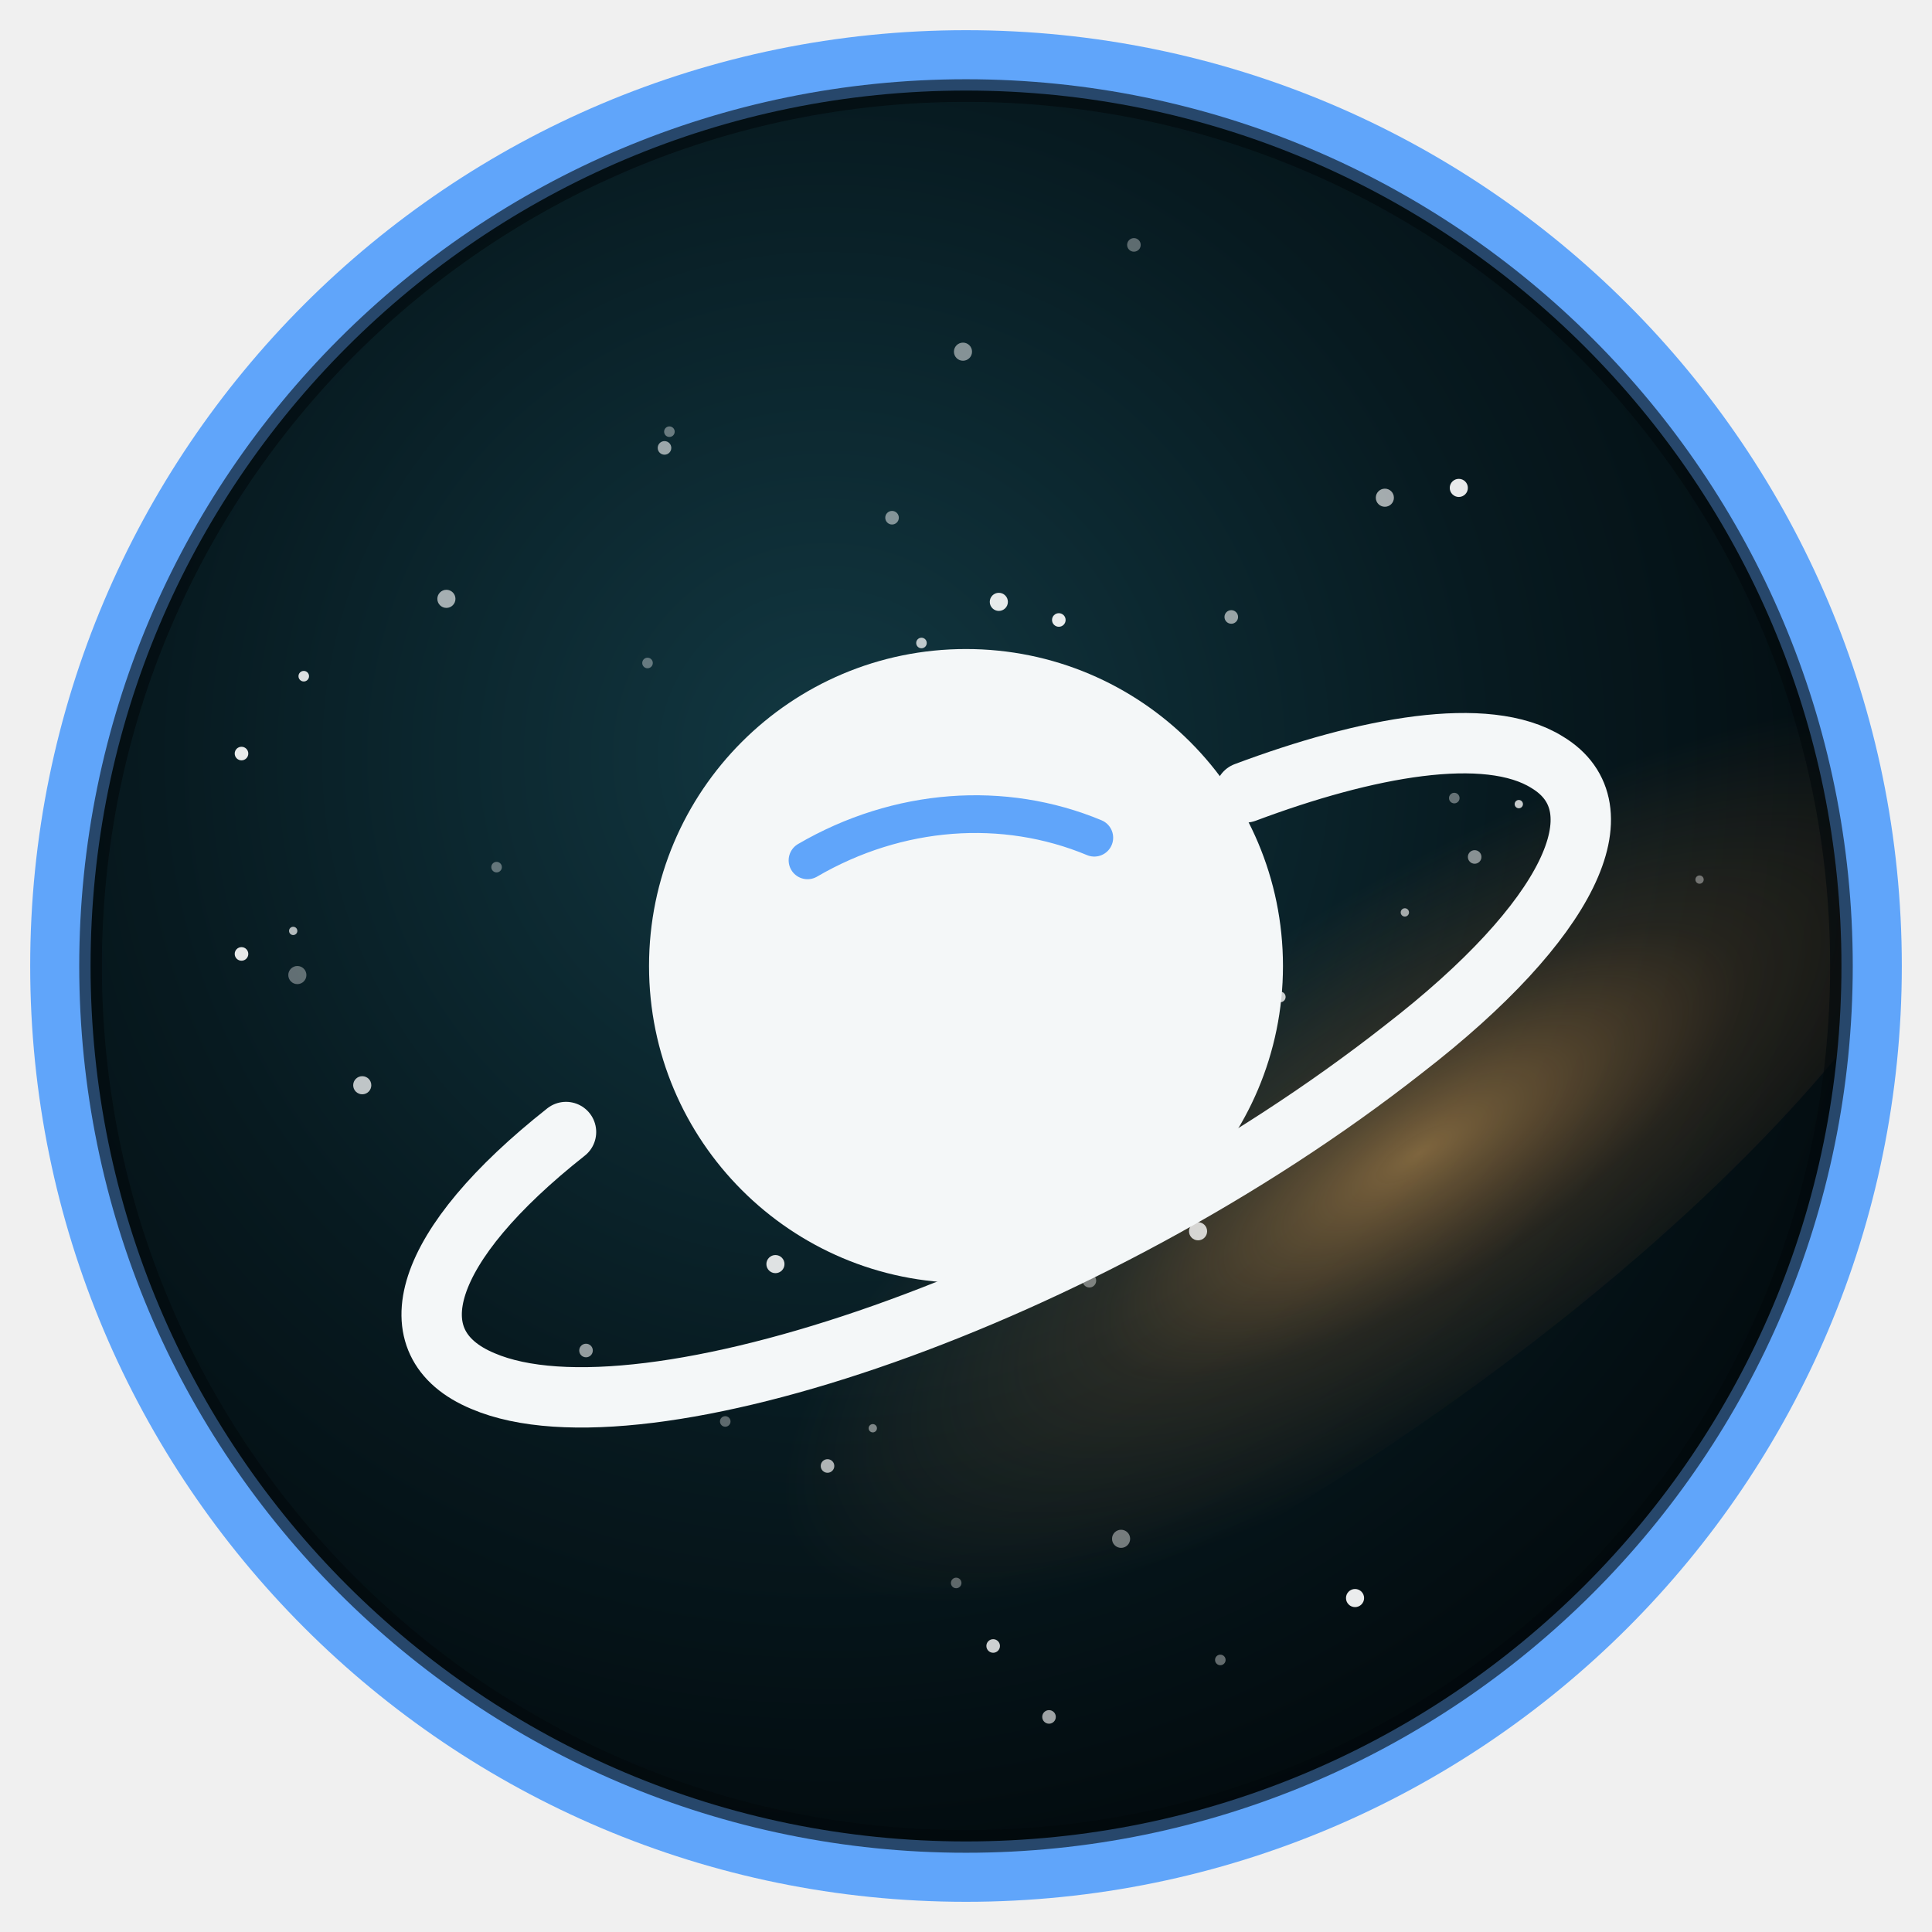
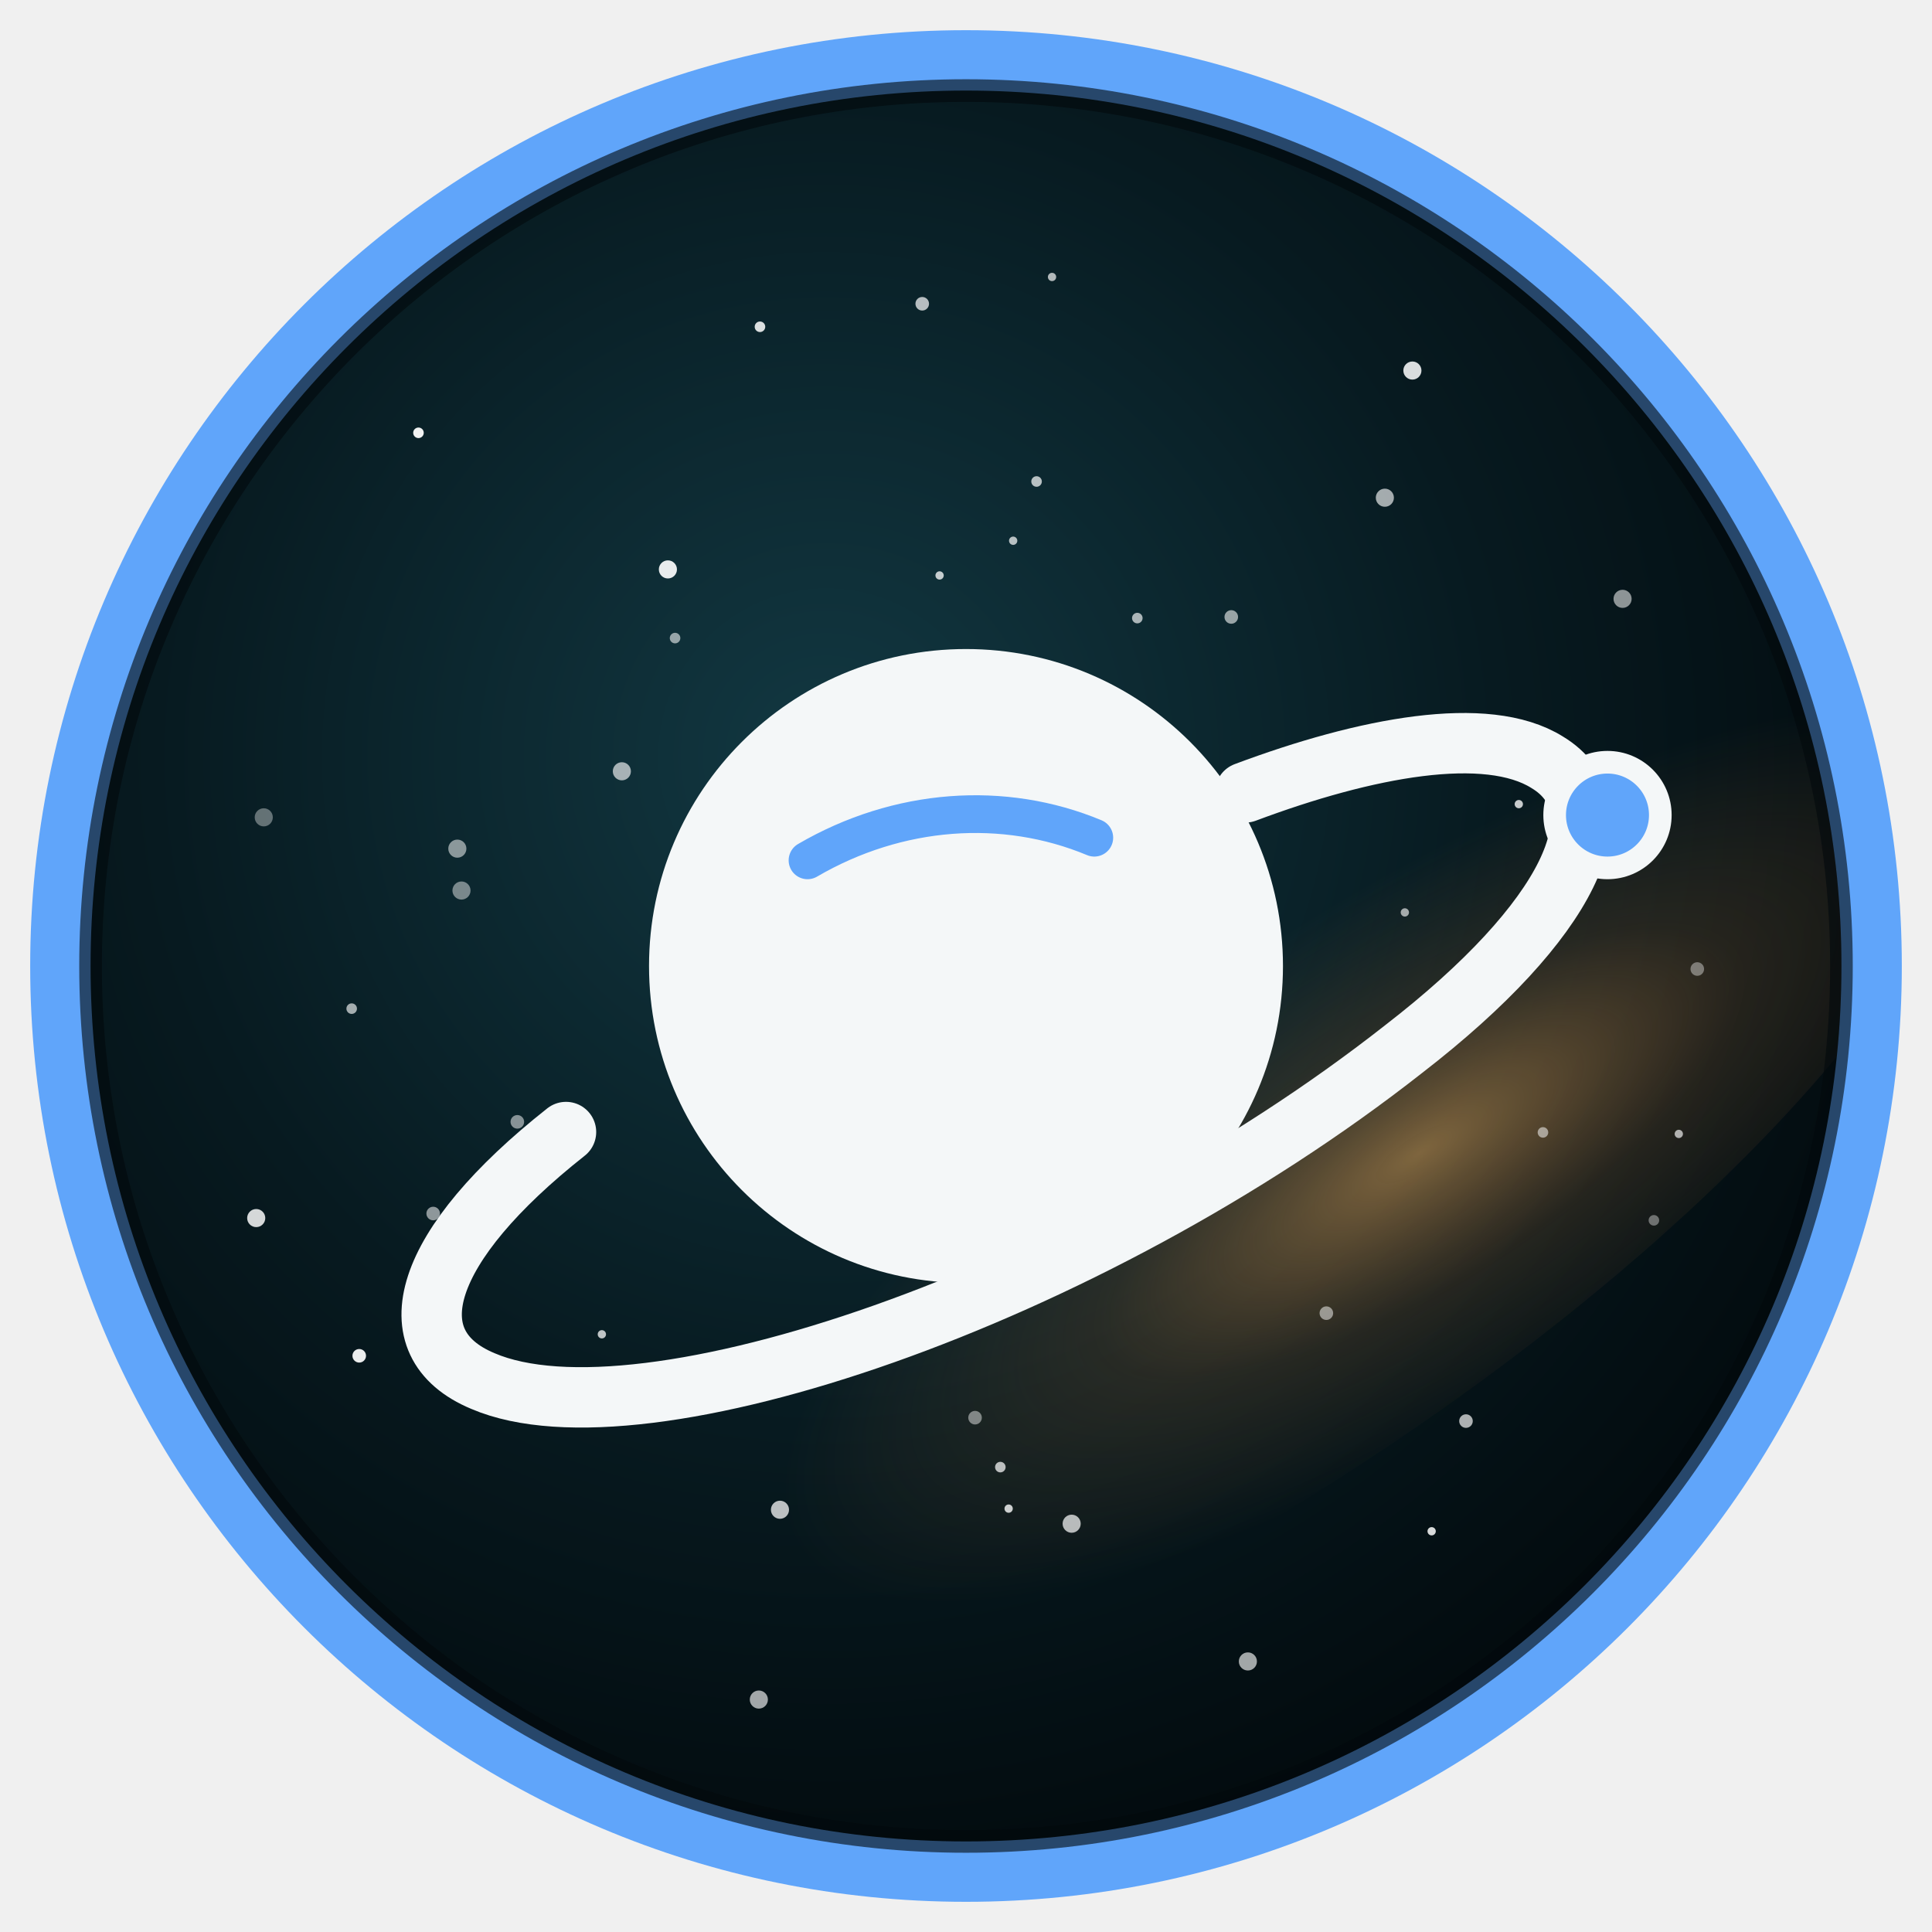
<svg xmlns="http://www.w3.org/2000/svg" width="512" height="512" viewBox="0 0 512 512">
  <defs>
    <radialGradient id="sky" cx="42%" cy="38%" r="70%">
      <stop offset="0" stop-color="#123842" />
      <stop offset=".55" stop-color="#071a20" />
      <stop offset="1" stop-color="#02080b" />
    </radialGradient>
    <radialGradient id="core" cx="64%" cy="66%" r="38%">
      <stop offset="0" stop-color="#e0a458" stop-opacity=".55" />
      <stop offset=".5" stop-color="#b8743a" stop-opacity=".18" />
      <stop offset="1" stop-color="#b8743a" stop-opacity="0" />
    </radialGradient>
    <clipPath id="disc">
      <circle cx="256" cy="256" r="232" />
    </clipPath>
  </defs>
  <circle cx="256" cy="256" r="248" fill="#60a5fa" />
  <circle cx="256" cy="256" r="232" fill="url(#sky)" />
  <g clip-path="url(#disc)">
-     <ellipse cx="300" cy="320" rx="260" ry="90" transform="rotate(-32 300 320)" fill="url(#core)" />
-     <circle cx="385.4" cy="211.5" r="1.4" fill="#ffffff" opacity="0.38" />
-     <circle cx="118.3" cy="158.7" r="2.4" fill="#ffffff" opacity="0.63" />
-     <circle cx="80.5" cy="179.2" r="1.4" fill="#ffffff" opacity="0.86" />
-     <circle cx="244.2" cy="170.4" r="1.4" fill="#ffffff" opacity="0.74" />
-     <circle cx="211.6" cy="187.9" r="1.1" fill="#ffffff" opacity="0.38" />
-     <circle cx="339.3" cy="264.2" r="1.4" fill="#ffffff" opacity="0.78" />
-     <circle cx="192.2" cy="376.7" r="1.4" fill="#ffffff" opacity="0.35" />
-     <circle cx="280.6" cy="164.3" r="1.8" fill="#ffffff" opacity="0.91" />
-     <circle cx="176.1" cy="118.7" r="1.8" fill="#ffffff" opacity="0.59" />
-     <circle cx="219.3" cy="388.5" r="1.8" fill="#ffffff" opacity="0.67" />
-     <circle cx="64.0" cy="252.8" r="1.8" fill="#ffffff" opacity="0.90" />
-     <circle cx="323.4" cy="439.9" r="1.4" fill="#ffffff" opacity="0.38" />
-     <circle cx="96.0" cy="287.6" r="2.4" fill="#ffffff" opacity="0.74" />
-     <circle cx="297.1" cy="407.8" r="2.4" fill="#ffffff" opacity="0.43" />
+     <ellipse cx="300" cy="320" rx="260" ry="90" transform="rotate(-32 300 320)" fill="url(#core)" opacity="1.00" />
+     <circle cx="137.1" cy="297.3" r="1.8" fill="#ffffff" opacity="0.51" />
+     <circle cx="244.4" cy="80.5" r="1.8" fill="#ffffff" opacity="0.70" />
+     <circle cx="330.7" cy="440.3" r="2.4" fill="#ffffff" opacity="0.63" />
+     <circle cx="351.5" cy="348.0" r="1.8" fill="#ffffff" opacity="0.50" />
+     <circle cx="388.5" cy="376.6" r="1.8" fill="#ffffff" opacity="0.67" />
+     <circle cx="438.3" cy="323.4" r="1.4" fill="#ffffff" opacity="0.38" />
+     <circle cx="287.6" cy="208.6" r="2.4" fill="#ffffff" opacity="0.81" />
    <circle cx="402.5" cy="213.1" r="1.1" fill="#ffffff" opacity="0.77" />
-     <circle cx="253.4" cy="419.5" r="1.4" fill="#ffffff" opacity="0.35" />
-     <circle cx="263.2" cy="436.2" r="1.8" fill="#ffffff" opacity="0.80" />
-     <circle cx="231.3" cy="378.5" r="1.1" fill="#ffffff" opacity="0.46" />
-     <circle cx="386.6" cy="129.3" r="2.4" fill="#ffffff" opacity="0.91" />
-     <circle cx="205.5" cy="335.0" r="2.4" fill="#ffffff" opacity="0.87" />
-     <circle cx="288.7" cy="339.4" r="1.8" fill="#ffffff" opacity="0.41" />
-     <circle cx="390.8" cy="227.1" r="1.8" fill="#ffffff" opacity="0.51" />
-     <circle cx="278.0" cy="455.0" r="1.8" fill="#ffffff" opacity="0.61" />
-     <circle cx="155.3" cy="357.9" r="1.8" fill="#ffffff" opacity="0.57" />
-     <circle cx="450.4" cy="233.1" r="1.1" fill="#ffffff" opacity="0.38" />
+     <circle cx="408.9" cy="300.1" r="1.4" fill="#ffffff" opacity="0.52" />
+     <circle cx="320.0" cy="319.7" r="2.4" fill="#ffffff" opacity="0.40" />
+     <circle cx="177.0" cy="150.9" r="2.4" fill="#ffffff" opacity="0.91" />
+     <circle cx="335.0" cy="204.2" r="1.1" fill="#ffffff" opacity="0.37" />
+     <circle cx="178.9" cy="169.1" r="1.4" fill="#ffffff" opacity="0.57" />
+     <circle cx="316.4" cy="295.5" r="1.1" fill="#ffffff" opacity="0.49" />
+     <circle cx="201.1" cy="450.4" r="2.4" fill="#ffffff" opacity="0.63" />
    <circle cx="367.0" cy="131.9" r="2.4" fill="#ffffff" opacity="0.63" />
-     <circle cx="255.2" cy="93.2" r="2.4" fill="#ffffff" opacity="0.50" />
-     <circle cx="131.6" cy="229.8" r="1.4" fill="#ffffff" opacity="0.36" />
-     <circle cx="177.4" cy="114.4" r="1.4" fill="#ffffff" opacity="0.39" />
-     <circle cx="271.8" cy="268.7" r="1.8" fill="#ffffff" opacity="0.40" />
-     <circle cx="210.7" cy="322.3" r="2.4" fill="#ffffff" opacity="0.62" />
-     <circle cx="244.7" cy="220.2" r="1.8" fill="#ffffff" opacity="0.92" />
-     <circle cx="256.8" cy="200.1" r="1.1" fill="#ffffff" opacity="0.58" />
+     <circle cx="93.2" cy="267.3" r="1.4" fill="#ffffff" opacity="0.63" />
+     <circle cx="274.7" cy="127.6" r="1.4" fill="#ffffff" opacity="0.71" />
+     <circle cx="278.8" cy="73.4" r="1.1" fill="#ffffff" opacity="0.68" />
+     <circle cx="122.3" cy="236.0" r="2.4" fill="#ffffff" opacity="0.45" />
+     <circle cx="449.8" cy="256.8" r="1.8" fill="#ffffff" opacity="0.39" />
    <circle cx="326.3" cy="163.5" r="1.8" fill="#ffffff" opacity="0.58" />
-     <circle cx="145.7" cy="374.3" r="1.4" fill="#ffffff" opacity="0.58" />
-     <circle cx="64.0" cy="199.7" r="1.8" fill="#ffffff" opacity="0.91" />
-     <circle cx="300.5" cy="64.9" r="1.8" fill="#ffffff" opacity="0.35" />
+     <circle cx="374.3" cy="98.2" r="2.4" fill="#ffffff" opacity="0.85" />
+     <circle cx="444.9" cy="300.5" r="1.1" fill="#ffffff" opacity="0.65" />
    <circle cx="372.3" cy="241.8" r="1.1" fill="#ffffff" opacity="0.62" />
-     <circle cx="171.6" cy="175.7" r="1.4" fill="#ffffff" opacity="0.36" />
-     <circle cx="320.4" cy="278.1" r="1.8" fill="#ffffff" opacity="0.89" />
-     <circle cx="359.1" cy="423.5" r="2.4" fill="#ffffff" opacity="0.92" />
-     <circle cx="78.8" cy="258.4" r="2.4" fill="#ffffff" opacity="0.36" />
-     <circle cx="290.7" cy="268.0" r="1.8" fill="#ffffff" opacity="0.40" />
-     <circle cx="216.6" cy="210.5" r="1.4" fill="#ffffff" opacity="0.91" />
+     <circle cx="164.8" cy="204.4" r="2.4" fill="#ffffff" opacity="0.63" />
+     <circle cx="274.6" cy="256.8" r="1.8" fill="#ffffff" opacity="0.40" />
+     <circle cx="69.9" cy="216.6" r="2.4" fill="#ffffff" opacity="0.37" />
    <circle cx="203.1" cy="222.5" r="1.8" fill="#ffffff" opacity="0.81" />
-     <circle cx="236.4" cy="137.2" r="1.8" fill="#ffffff" opacity="0.49" />
-     <circle cx="264.7" cy="159.5" r="2.4" fill="#ffffff" opacity="0.90" />
-     <circle cx="317.5" cy="326.3" r="2.4" fill="#ffffff" opacity="0.79" />
-     <circle cx="77.7" cy="246.7" r="1.1" fill="#ffffff" opacity="0.69" />
+     <circle cx="159.5" cy="353.6" r="1.1" fill="#ffffff" opacity="0.74" />
+     <circle cx="206.7" cy="400.1" r="2.4" fill="#ffffff" opacity="0.73" />
+     <circle cx="301.4" cy="163.8" r="1.4" fill="#ffffff" opacity="0.66" />
+     <circle cx="267.3" cy="399.8" r="1.1" fill="#ffffff" opacity="0.79" />
+     <circle cx="284.0" cy="403.8" r="2.4" fill="#ffffff" opacity="0.70" />
+     <circle cx="265.1" cy="388.8" r="1.4" fill="#ffffff" opacity="0.71" />
+     <circle cx="430.0" cy="158.7" r="2.4" fill="#ffffff" opacity="0.54" />
+     <circle cx="258.4" cy="375.7" r="1.8" fill="#ffffff" opacity="0.45" />
+     <circle cx="249.0" cy="152.5" r="1.1" fill="#ffffff" opacity="0.76" />
+     <circle cx="201.4" cy="86.6" r="1.4" fill="#ffffff" opacity="0.85" />
+     <circle cx="200.9" cy="231.2" r="1.8" fill="#ffffff" opacity="0.51" />
+     <circle cx="268.5" cy="143.3" r="1.1" fill="#ffffff" opacity="0.70" />
+     <circle cx="379.4" cy="405.8" r="1.1" fill="#ffffff" opacity="0.84" />
+     <circle cx="95.2" cy="359.3" r="1.8" fill="#ffffff" opacity="0.92" />
+     <circle cx="114.8" cy="321.6" r="1.8" fill="#ffffff" opacity="0.54" />
+     <circle cx="213.9" cy="280.4" r="1.1" fill="#ffffff" opacity="0.74" />
+     <circle cx="110.9" cy="114.7" r="1.4" fill="#ffffff" opacity="0.94" />
+     <circle cx="121.2" cy="224.9" r="2.4" fill="#ffffff" opacity="0.52" />
+     <circle cx="67.9" cy="322.8" r="2.4" fill="#ffffff" opacity="0.83" />
  </g>
  <circle cx="256" cy="256" r="232" fill="none" stroke="#02080b" stroke-width="6" opacity=".6" />
  <circle cx="256" cy="256" r="84" fill="#f4f7f8" />
  <path d="M150 300 C112 330 104 356 128 366 C170 384 288 344 372 278 C416 244 430 214 410 202 C394 192 362 198 330 210" fill="none" stroke="#f4f7f8" stroke-linecap="round" stroke-linejoin="round" stroke-width="16" />
  <path d="M214 228 C238 214 266 212 290 222" fill="none" stroke="#60a5fa" stroke-width="10" stroke-linecap="round" />
+   <circle cx="426.0" cy="216.0" r="14" fill="#60a5fa" stroke="#f4f7f8" stroke-width="6" />
</svg>
